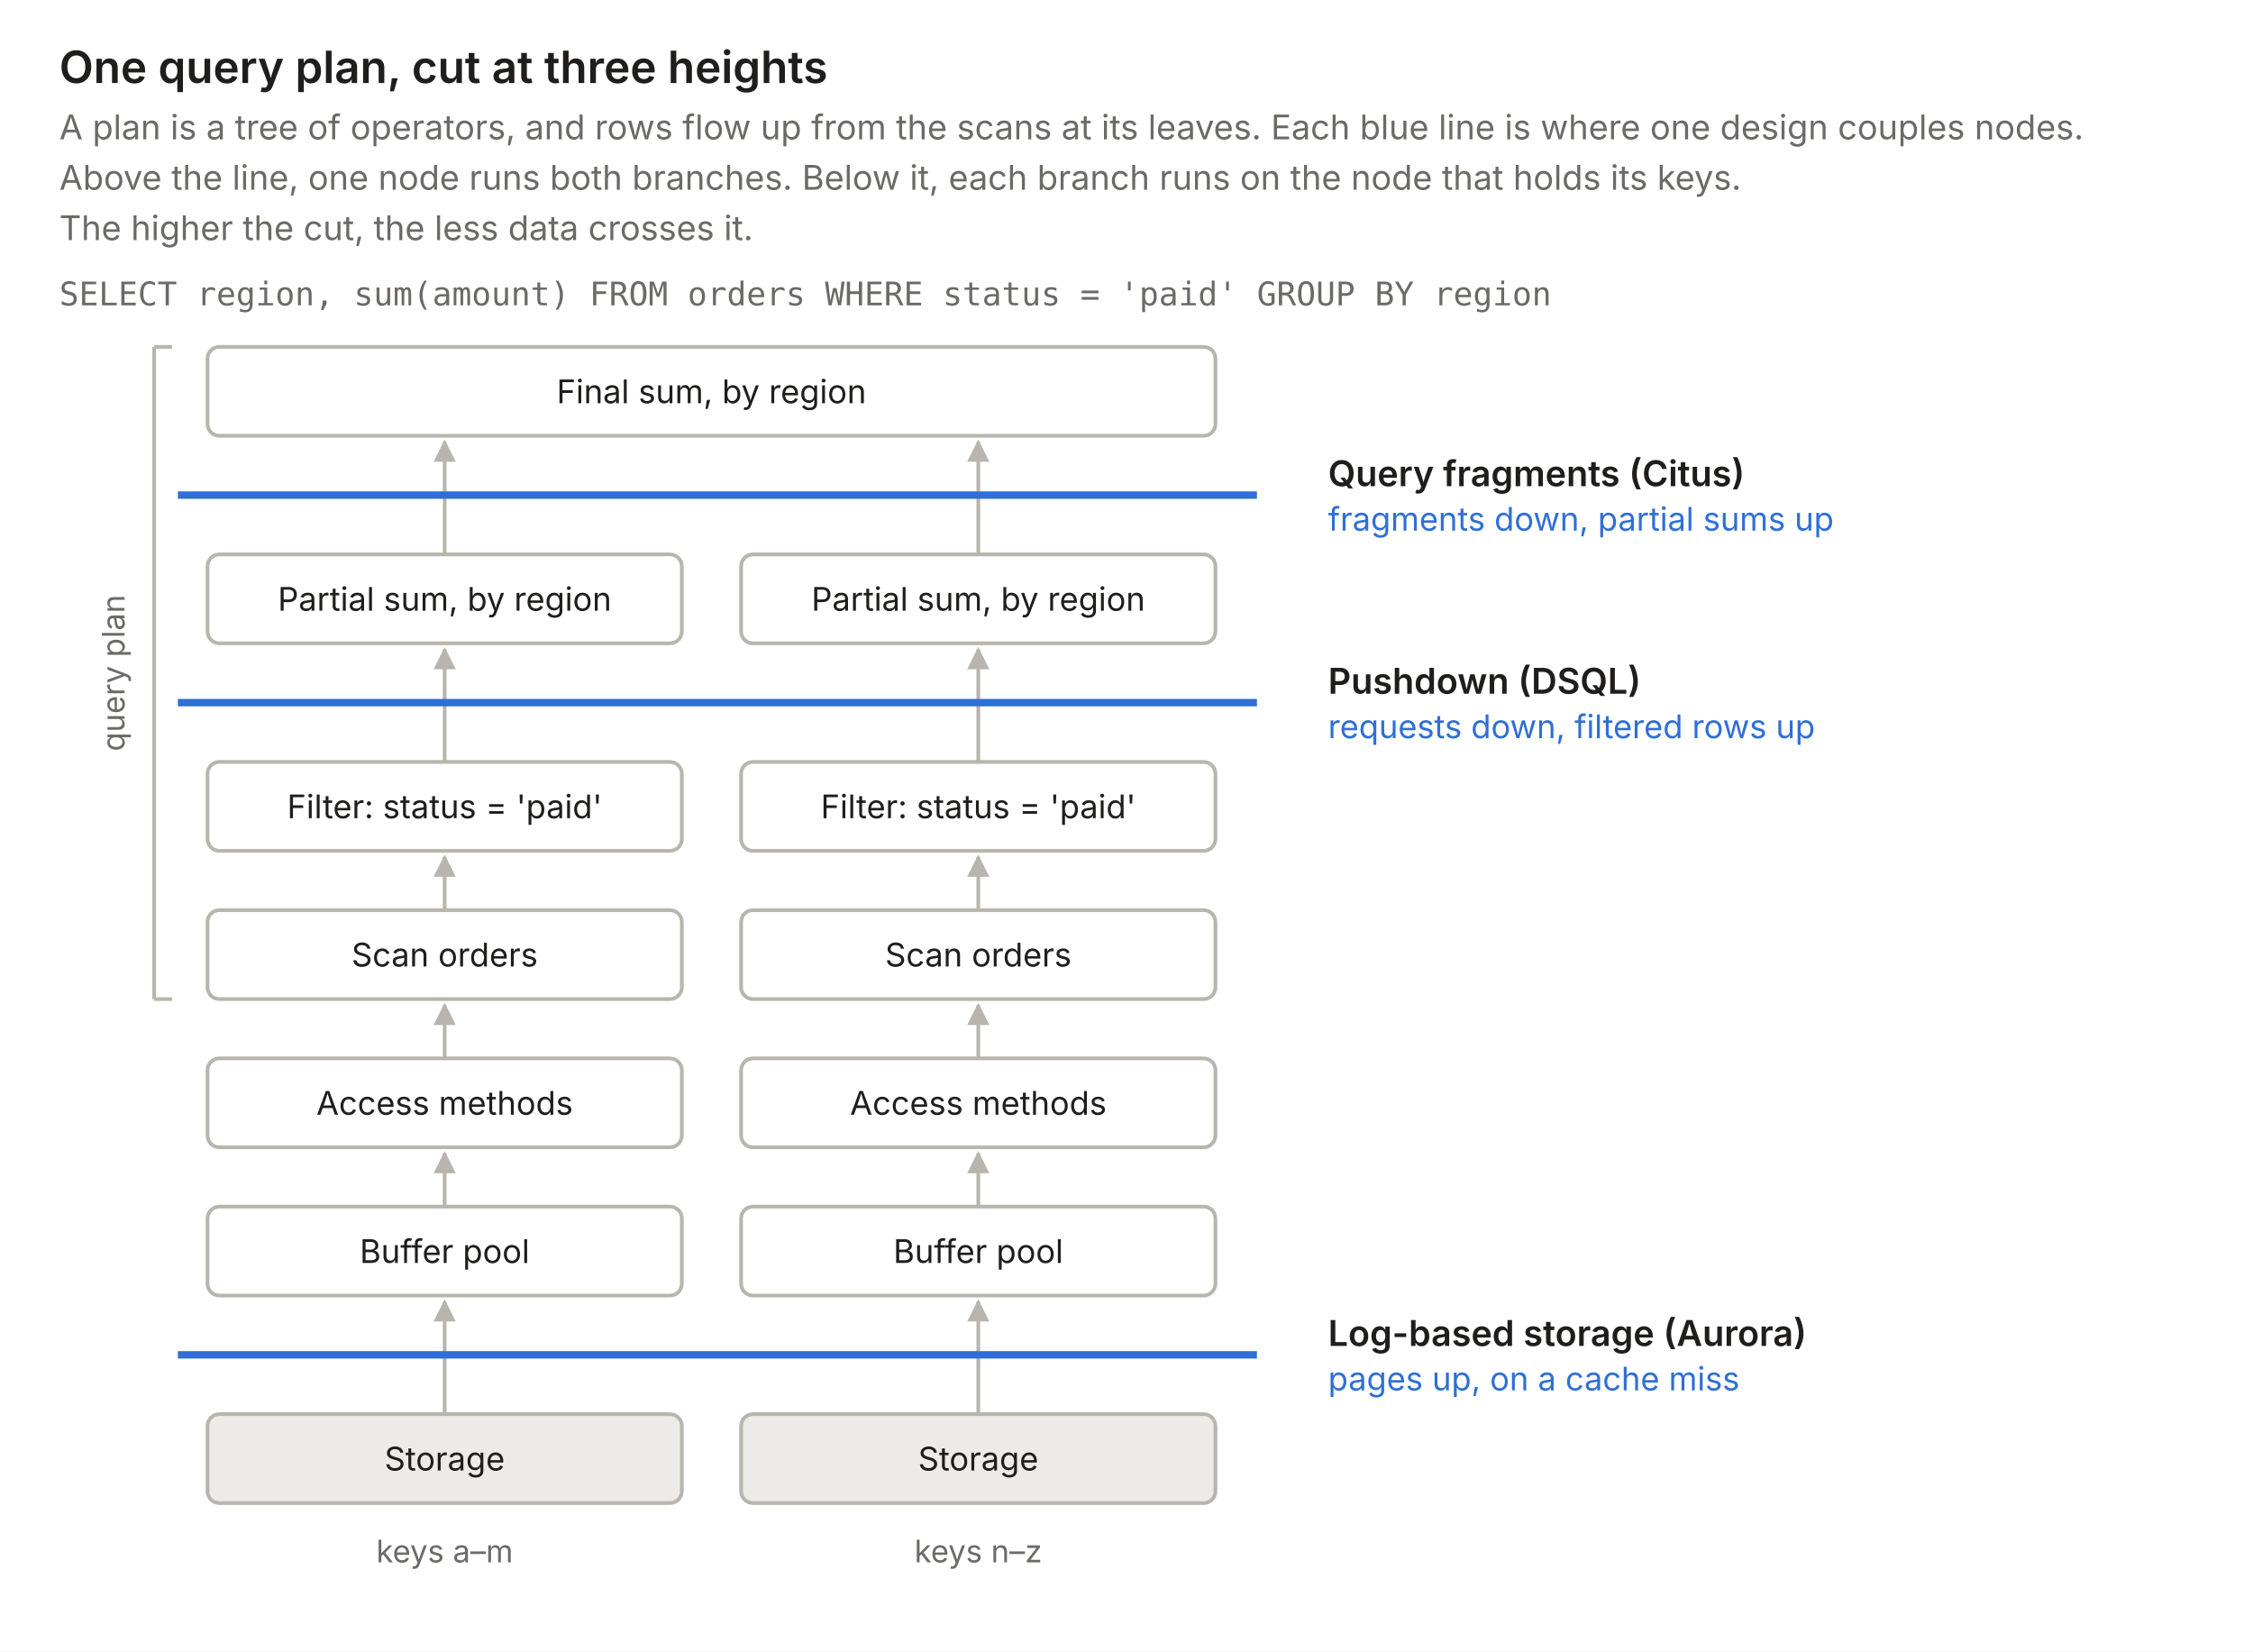
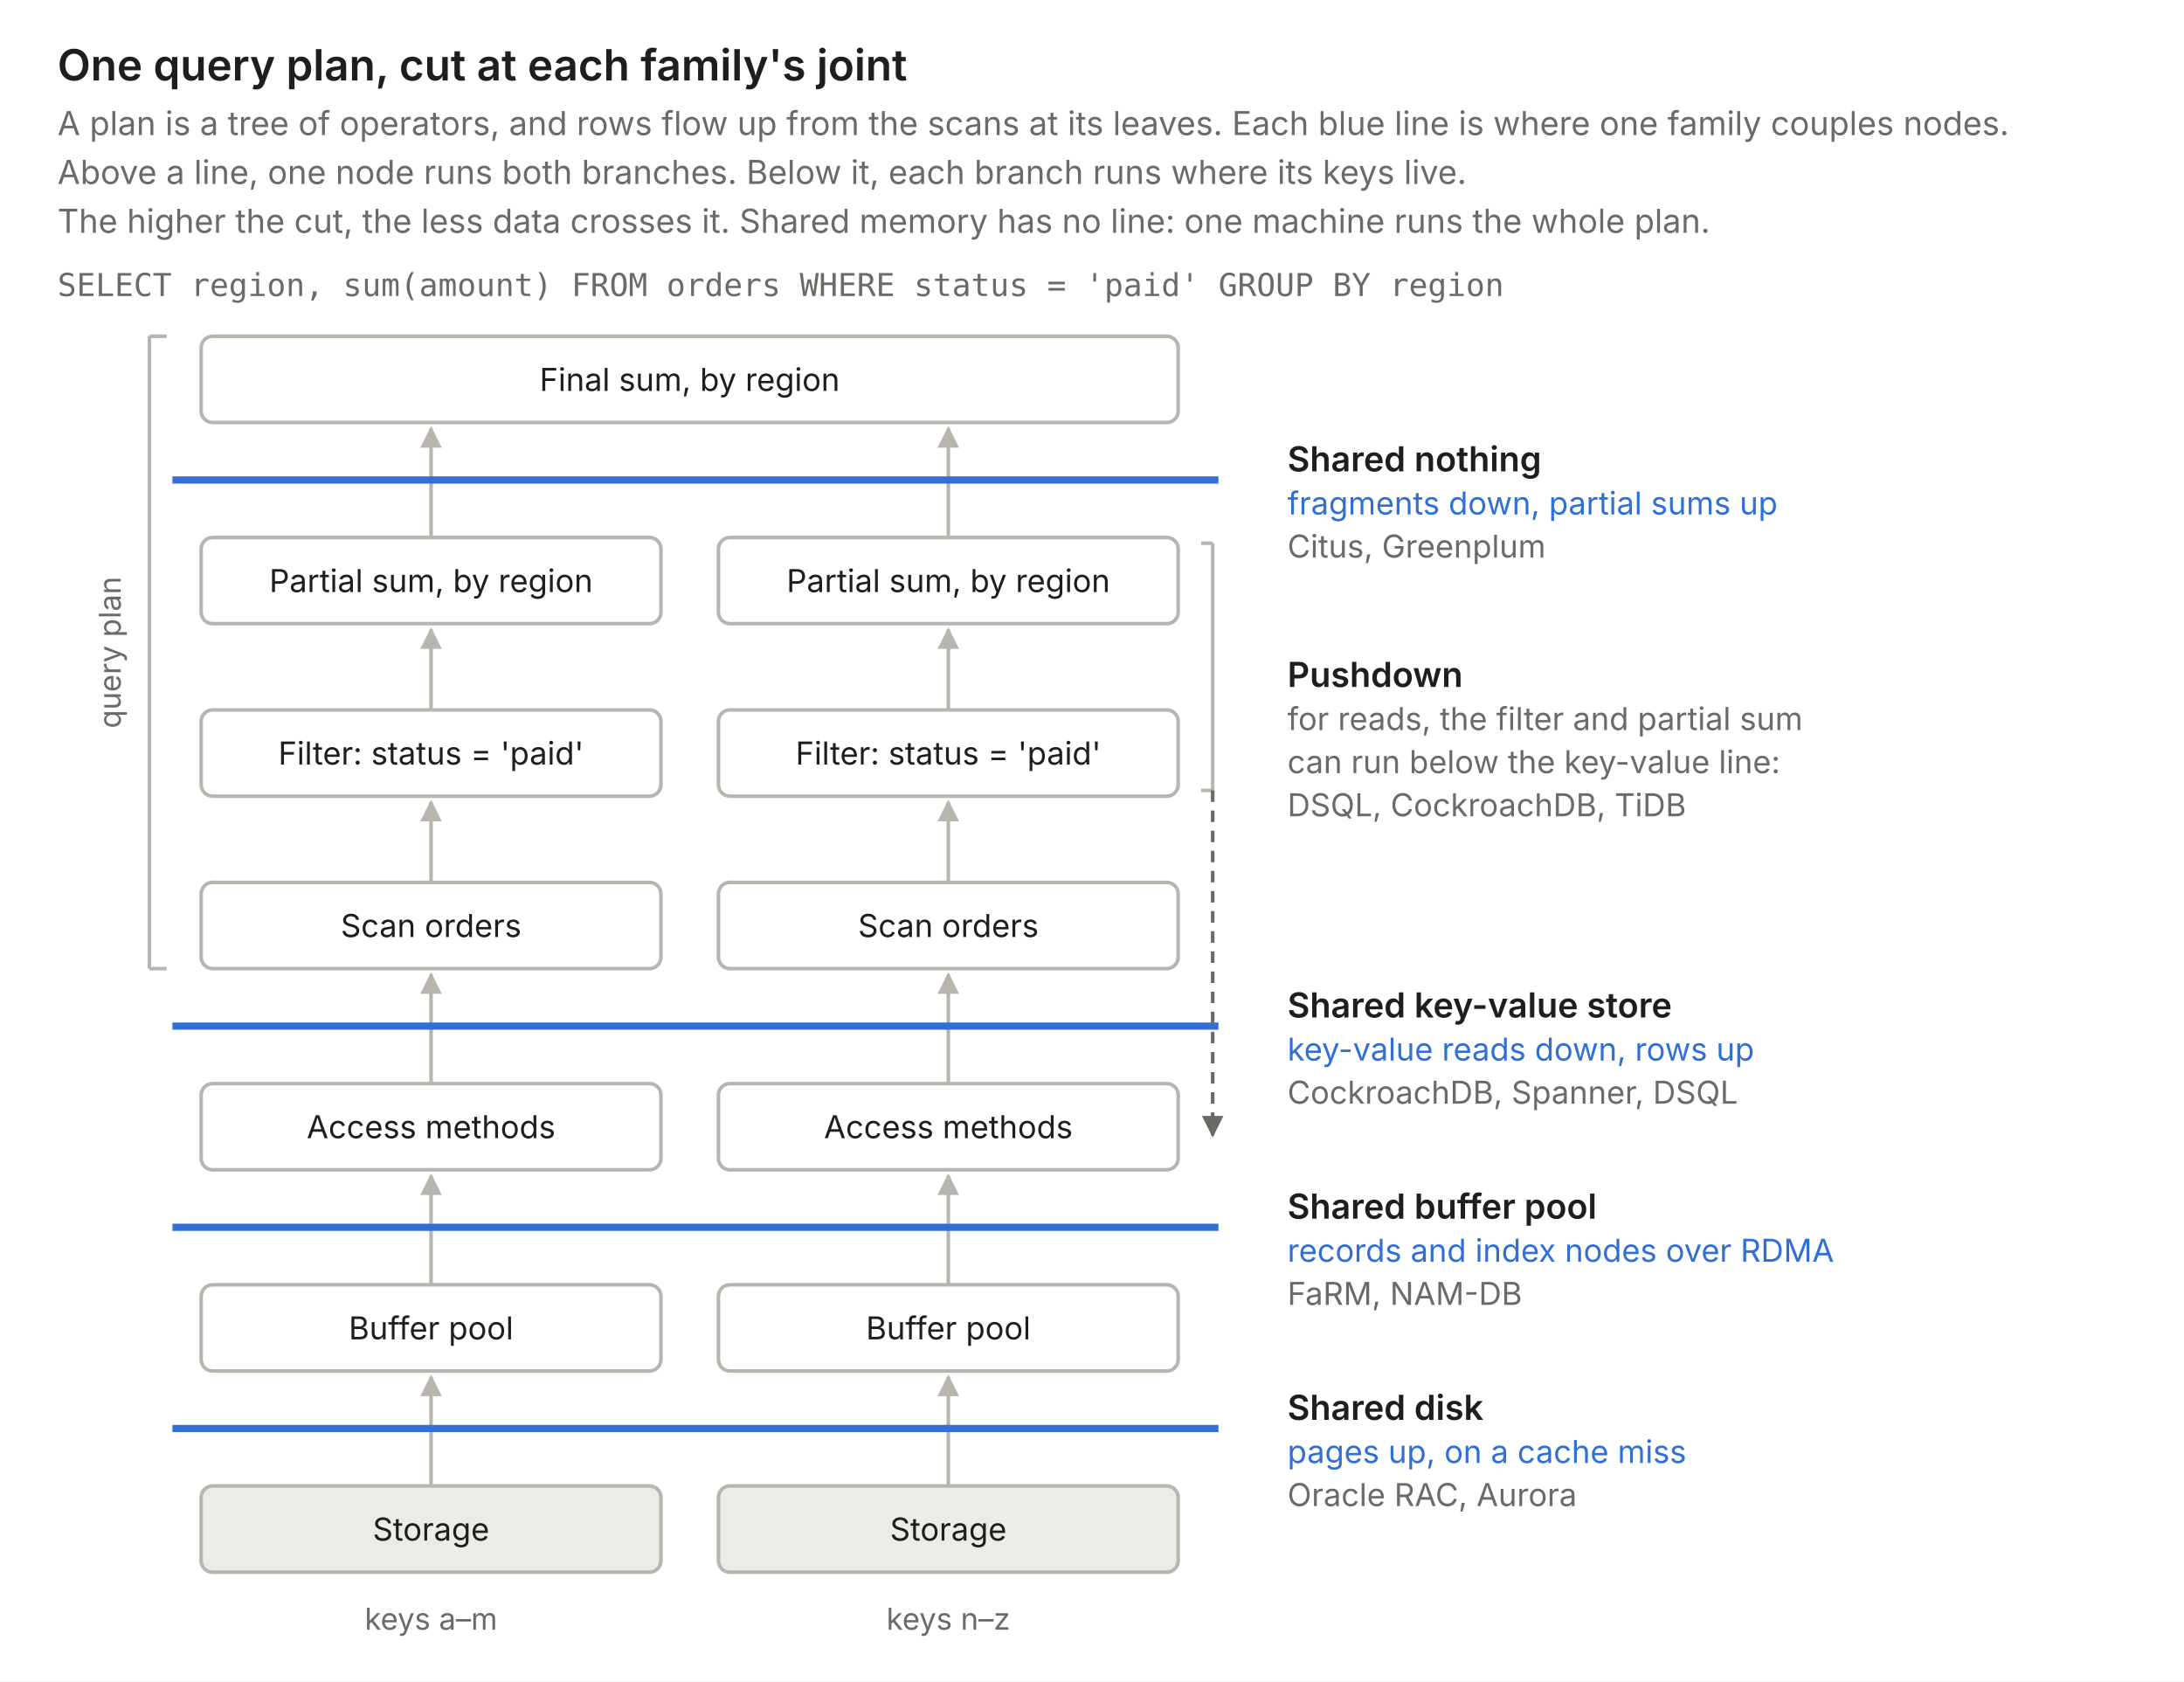
- <svg xmlns="http://www.w3.org/2000/svg" width="760" height="557" font-family="Inter, 'Helvetica Neue', Arial, sans-serif" viewBox="0 0 760 557" role="img" aria-label="A query plan for a filtered sum by region, drawn as a tree over two key ranges: a final sum on top, then per range a partial sum, a filter, a scan, the access methods, the buffer pool, and storage. Three blue lines cut it at different heights: Citus between the final and partial sums, DSQL between the partial sum and the filter, and Aurora between the buffer pool and storage." font-size="13">
+ <svg xmlns="http://www.w3.org/2000/svg" width="760" height="585" font-family="Inter, 'Helvetica Neue', Arial, sans-serif" viewBox="0 0 760 585" role="img" aria-label="A query plan for a filtered sum by region, drawn as a tree over two key ranges: a final sum on top, then per range a partial sum, a filter, a scan, the access methods, the buffer pool, and storage. Four blue lines mark where each family couples nodes: shared nothing between the final and partial sums, the shared key-value store between the scan and the access methods, the shared buffer pool between the access methods and the buffer pool, and shared disk between the buffer pool and storage. A dashed arrow shows pushdown: for reads, the filter and partial sum can run below the key-value line, as in DSQL, CockroachDB, and TiDB. Shared memory has no line, since one machine runs the whole plan." font-size="13">
  <rect width="100%" height="100%" fill="#ffffff" />
  <defs>
    <marker id="pt-ar" viewBox="0 0 10 10" refX="9" refY="5" markerWidth="6" markerHeight="6" orient="auto-start-reverse">
      <path d="M0 0L10 5L0 10z" fill="#b8b5ae" />
    </marker>
+     <marker id="pt-push" viewBox="0 0 10 10" refX="9" refY="5" markerWidth="6" markerHeight="6" orient="auto-start-reverse">
+       <path d="M0 0L10 5L0 10z" fill="#6b6a66" />
+     </marker>
  </defs>
-   <text x="20" y="28" text-anchor="start" font-size="15" font-weight="600" fill="#1f1e1d">One query plan, cut at three heights</text>
-   <text x="20" y="47" text-anchor="start" font-size="11.5" font-weight="400" fill="#6b6a66">A plan is a tree of operators, and rows flow up from the scans at its leaves. Each blue line is where one design couples nodes.</text>
-   <text x="20" y="64" text-anchor="start" font-size="11.5" font-weight="400" fill="#6b6a66">Above the line, one node runs both branches. Below it, each branch runs on the node that holds its keys.</text>
-   <text x="20" y="81" text-anchor="start" font-size="11.5" font-weight="400" fill="#6b6a66">The higher the cut, the less data crosses it.</text>
+   <text x="20" y="28" text-anchor="start" font-size="15" font-weight="600" fill="#1f1e1d">One query plan, cut at each family's joint</text>
+   <text x="20" y="47" text-anchor="start" font-size="11.5" font-weight="400" fill="#6b6a66">A plan is a tree of operators, and rows flow up from the scans at its leaves. Each blue line is where one family couples nodes.</text>
+   <text x="20" y="64" text-anchor="start" font-size="11.5" font-weight="400" fill="#6b6a66">Above a line, one node runs both branches. Below it, each branch runs where its keys live.</text>
+   <text x="20" y="81" text-anchor="start" font-size="11.5" font-weight="400" fill="#6b6a66">The higher the cut, the less data crosses it. Shared memory has no line: one machine runs the whole plan.</text>
  <g transform="translate(0 17)">
    <text x="20" y="86" text-anchor="start" font-size="11" font-weight="400" fill="#6b6a66" font-family="ui-monospace, SFMono-Regular, Menlo, monospace">SELECT region, sum(amount) FROM orders WHERE status = 'paid' GROUP BY region</text>
    <rect x="70" y="100" width="340" height="30" rx="4" fill="#ffffff" stroke="#b8b5ae" stroke-width="1.25" />
-     <text x="240.0" y="119.0" text-anchor="middle" font-size="11" font-weight="400" fill="#1f1e1d">Final sum, by region</text>
+     <text x="240.0" y="119" text-anchor="middle" font-size="11" font-weight="400" fill="#1f1e1d">Final sum, by region</text>
+     <rect x="70" y="500" width="160" height="30" rx="4" fill="#ecebe7" stroke="#b8b5ae" stroke-width="1.25" />
+     <text x="150.0" y="519" text-anchor="middle" font-size="11" font-weight="400" fill="#1f1e1d">Storage</text>
+     <line x1="150" y1="500" x2="150" y2="462" stroke="#b8b5ae" stroke-width="1.25" marker-end="url(#pt-ar)" />
+     <rect x="70" y="430" width="160" height="30" rx="4" fill="#ffffff" stroke="#b8b5ae" stroke-width="1.25" />
+     <text x="150.0" y="449" text-anchor="middle" font-size="11" font-weight="400" fill="#1f1e1d">Buffer pool</text>
+     <line x1="150" y1="430" x2="150" y2="392" stroke="#b8b5ae" stroke-width="1.25" marker-end="url(#pt-ar)" />
+     <rect x="70" y="360" width="160" height="30" rx="4" fill="#ffffff" stroke="#b8b5ae" stroke-width="1.25" />
+     <text x="150.0" y="379" text-anchor="middle" font-size="11" font-weight="400" fill="#1f1e1d">Access methods</text>
+     <line x1="150" y1="360" x2="150" y2="322" stroke="#b8b5ae" stroke-width="1.25" marker-end="url(#pt-ar)" />
+     <rect x="70" y="290" width="160" height="30" rx="4" fill="#ffffff" stroke="#b8b5ae" stroke-width="1.25" />
+     <text x="150.0" y="309" text-anchor="middle" font-size="11" font-weight="400" fill="#1f1e1d">Scan orders</text>
+     <line x1="150" y1="290" x2="150" y2="262" stroke="#b8b5ae" stroke-width="1.25" marker-end="url(#pt-ar)" />
+     <rect x="70" y="230" width="160" height="30" rx="4" fill="#ffffff" stroke="#b8b5ae" stroke-width="1.25" />
+     <text x="150.0" y="249" text-anchor="middle" font-size="11" font-weight="400" fill="#1f1e1d">Filter: status = 'paid'</text>
+     <line x1="150" y1="230" x2="150" y2="202" stroke="#b8b5ae" stroke-width="1.25" marker-end="url(#pt-ar)" />
    <rect x="70" y="170" width="160" height="30" rx="4" fill="#ffffff" stroke="#b8b5ae" stroke-width="1.25" />
-     <text x="150.0" y="189.0" text-anchor="middle" font-size="11" font-weight="400" fill="#1f1e1d">Partial sum, by region</text>
-     <line x1="150.0" y1="170" x2="150.0" y2="132" stroke="#b8b5ae" stroke-width="1.25" marker-end="url(#pt-ar)" />
-     <rect x="70" y="240" width="160" height="30" rx="4" fill="#ffffff" stroke="#b8b5ae" stroke-width="1.25" />
-     <text x="150.0" y="259.0" text-anchor="middle" font-size="11" font-weight="400" fill="#1f1e1d">Filter: status = 'paid'</text>
-     <line x1="150.0" y1="240" x2="150.0" y2="202" stroke="#b8b5ae" stroke-width="1.25" marker-end="url(#pt-ar)" />
-     <rect x="70" y="290" width="160" height="30" rx="4" fill="#ffffff" stroke="#b8b5ae" stroke-width="1.25" />
-     <text x="150.0" y="309.0" text-anchor="middle" font-size="11" font-weight="400" fill="#1f1e1d">Scan orders</text>
-     <line x1="150.0" y1="290" x2="150.0" y2="272" stroke="#b8b5ae" stroke-width="1.25" marker-end="url(#pt-ar)" />
-     <rect x="70" y="340" width="160" height="30" rx="4" fill="#ffffff" stroke="#b8b5ae" stroke-width="1.25" />
-     <text x="150.0" y="359.0" text-anchor="middle" font-size="11" font-weight="400" fill="#1f1e1d">Access methods</text>
-     <line x1="150.0" y1="340" x2="150.0" y2="322" stroke="#b8b5ae" stroke-width="1.25" marker-end="url(#pt-ar)" />
-     <rect x="70" y="390" width="160" height="30" rx="4" fill="#ffffff" stroke="#b8b5ae" stroke-width="1.25" />
-     <text x="150.0" y="409.0" text-anchor="middle" font-size="11" font-weight="400" fill="#1f1e1d">Buffer pool</text>
-     <line x1="150.0" y1="390" x2="150.0" y2="372" stroke="#b8b5ae" stroke-width="1.25" marker-end="url(#pt-ar)" />
-     <rect x="70" y="460" width="160" height="30" rx="4" fill="#ecebe7" stroke="#b8b5ae" stroke-width="1.25" />
-     <text x="150.0" y="479.0" text-anchor="middle" font-size="11" font-weight="400" fill="#1f1e1d">Storage</text>
-     <line x1="150.0" y1="460" x2="150.0" y2="422" stroke="#b8b5ae" stroke-width="1.25" marker-end="url(#pt-ar)" />
+     <text x="150.0" y="189" text-anchor="middle" font-size="11" font-weight="400" fill="#1f1e1d">Partial sum, by region</text>
+     <line x1="150" y1="170" x2="150" y2="132" stroke="#b8b5ae" stroke-width="1.25" marker-end="url(#pt-ar)" />
+     <rect x="250" y="500" width="160" height="30" rx="4" fill="#ecebe7" stroke="#b8b5ae" stroke-width="1.25" />
+     <text x="330.0" y="519" text-anchor="middle" font-size="11" font-weight="400" fill="#1f1e1d">Storage</text>
+     <line x1="330" y1="500" x2="330" y2="462" stroke="#b8b5ae" stroke-width="1.25" marker-end="url(#pt-ar)" />
+     <rect x="250" y="430" width="160" height="30" rx="4" fill="#ffffff" stroke="#b8b5ae" stroke-width="1.25" />
+     <text x="330.0" y="449" text-anchor="middle" font-size="11" font-weight="400" fill="#1f1e1d">Buffer pool</text>
+     <line x1="330" y1="430" x2="330" y2="392" stroke="#b8b5ae" stroke-width="1.25" marker-end="url(#pt-ar)" />
+     <rect x="250" y="360" width="160" height="30" rx="4" fill="#ffffff" stroke="#b8b5ae" stroke-width="1.25" />
+     <text x="330.0" y="379" text-anchor="middle" font-size="11" font-weight="400" fill="#1f1e1d">Access methods</text>
+     <line x1="330" y1="360" x2="330" y2="322" stroke="#b8b5ae" stroke-width="1.25" marker-end="url(#pt-ar)" />
+     <rect x="250" y="290" width="160" height="30" rx="4" fill="#ffffff" stroke="#b8b5ae" stroke-width="1.25" />
+     <text x="330.0" y="309" text-anchor="middle" font-size="11" font-weight="400" fill="#1f1e1d">Scan orders</text>
+     <line x1="330" y1="290" x2="330" y2="262" stroke="#b8b5ae" stroke-width="1.25" marker-end="url(#pt-ar)" />
+     <rect x="250" y="230" width="160" height="30" rx="4" fill="#ffffff" stroke="#b8b5ae" stroke-width="1.25" />
+     <text x="330.0" y="249" text-anchor="middle" font-size="11" font-weight="400" fill="#1f1e1d">Filter: status = 'paid'</text>
+     <line x1="330" y1="230" x2="330" y2="202" stroke="#b8b5ae" stroke-width="1.25" marker-end="url(#pt-ar)" />
    <rect x="250" y="170" width="160" height="30" rx="4" fill="#ffffff" stroke="#b8b5ae" stroke-width="1.25" />
-     <text x="330.0" y="189.0" text-anchor="middle" font-size="11" font-weight="400" fill="#1f1e1d">Partial sum, by region</text>
-     <line x1="330.0" y1="170" x2="330.0" y2="132" stroke="#b8b5ae" stroke-width="1.25" marker-end="url(#pt-ar)" />
-     <rect x="250" y="240" width="160" height="30" rx="4" fill="#ffffff" stroke="#b8b5ae" stroke-width="1.25" />
-     <text x="330.0" y="259.0" text-anchor="middle" font-size="11" font-weight="400" fill="#1f1e1d">Filter: status = 'paid'</text>
-     <line x1="330.0" y1="240" x2="330.0" y2="202" stroke="#b8b5ae" stroke-width="1.25" marker-end="url(#pt-ar)" />
-     <rect x="250" y="290" width="160" height="30" rx="4" fill="#ffffff" stroke="#b8b5ae" stroke-width="1.25" />
-     <text x="330.0" y="309.0" text-anchor="middle" font-size="11" font-weight="400" fill="#1f1e1d">Scan orders</text>
-     <line x1="330.0" y1="290" x2="330.0" y2="272" stroke="#b8b5ae" stroke-width="1.25" marker-end="url(#pt-ar)" />
-     <rect x="250" y="340" width="160" height="30" rx="4" fill="#ffffff" stroke="#b8b5ae" stroke-width="1.25" />
-     <text x="330.0" y="359.0" text-anchor="middle" font-size="11" font-weight="400" fill="#1f1e1d">Access methods</text>
-     <line x1="330.0" y1="340" x2="330.0" y2="322" stroke="#b8b5ae" stroke-width="1.25" marker-end="url(#pt-ar)" />
-     <rect x="250" y="390" width="160" height="30" rx="4" fill="#ffffff" stroke="#b8b5ae" stroke-width="1.25" />
-     <text x="330.0" y="409.0" text-anchor="middle" font-size="11" font-weight="400" fill="#1f1e1d">Buffer pool</text>
-     <line x1="330.0" y1="390" x2="330.0" y2="372" stroke="#b8b5ae" stroke-width="1.25" marker-end="url(#pt-ar)" />
-     <rect x="250" y="460" width="160" height="30" rx="4" fill="#ecebe7" stroke="#b8b5ae" stroke-width="1.25" />
-     <text x="330.0" y="479.0" text-anchor="middle" font-size="11" font-weight="400" fill="#1f1e1d">Storage</text>
-     <line x1="330.0" y1="460" x2="330.0" y2="422" stroke="#b8b5ae" stroke-width="1.25" marker-end="url(#pt-ar)" />
-     <text x="150" y="510" text-anchor="middle" font-size="10.5" font-weight="400" fill="#6b6a66">keys a–m</text>
-     <text x="330" y="510" text-anchor="middle" font-size="10.5" font-weight="400" fill="#6b6a66">keys n–z</text>
+     <text x="330.0" y="189" text-anchor="middle" font-size="11" font-weight="400" fill="#1f1e1d">Partial sum, by region</text>
+     <line x1="330" y1="170" x2="330" y2="132" stroke="#b8b5ae" stroke-width="1.25" marker-end="url(#pt-ar)" />
+     <text x="150" y="550" text-anchor="middle" font-size="10.5" font-weight="400" fill="#6b6a66">keys a–m</text>
+     <text x="330" y="550" text-anchor="middle" font-size="10.5" font-weight="400" fill="#6b6a66">keys n–z</text>
    <line x1="52" y1="100" x2="52" y2="320" stroke="#b8b5ae" stroke-width="1.25" />
    <line x1="52" y1="100" x2="58" y2="100" stroke="#b8b5ae" stroke-width="1.25" />
    <line x1="52" y1="320" x2="58" y2="320" stroke="#b8b5ae" stroke-width="1.25" />
    <text x="42" y="210" text-anchor="middle" font-size="10.5" font-weight="400" fill="#6b6a66" transform="rotate(-90 42 210)">query plan</text>
    <line x1="60" y1="150" x2="424" y2="150" stroke="#2f6fd6" stroke-width="2.5" />
-     <text x="448" y="147" text-anchor="start" font-size="12" font-weight="600" fill="#1f1e1d">Query fragments (Citus)</text>
+     <text x="448" y="147" text-anchor="start" font-size="12" font-weight="600" fill="#1f1e1d">Shared nothing</text>
    <text x="448" y="162" text-anchor="start" font-size="11" font-weight="400" fill="#2f6fd6">fragments down, partial sums up</text>
-     <line x1="60" y1="220" x2="424" y2="220" stroke="#2f6fd6" stroke-width="2.5" />
-     <text x="448" y="217" text-anchor="start" font-size="12" font-weight="600" fill="#1f1e1d">Pushdown (DSQL)</text>
-     <text x="448" y="232" text-anchor="start" font-size="11" font-weight="400" fill="#2f6fd6">requests down, filtered rows up</text>
-     <line x1="60" y1="440" x2="424" y2="440" stroke="#2f6fd6" stroke-width="2.5" />
-     <text x="448" y="437" text-anchor="start" font-size="12" font-weight="600" fill="#1f1e1d">Log-based storage (Aurora)</text>
-     <text x="448" y="452" text-anchor="start" font-size="11" font-weight="400" fill="#2f6fd6">pages up, on a cache miss</text>
+     <text x="448" y="177" text-anchor="start" font-size="11" font-weight="400" fill="#6b6a66">Citus, Greenplum</text>
+     <line x1="60" y1="340" x2="424" y2="340" stroke="#2f6fd6" stroke-width="2.5" />
+     <text x="448" y="337" text-anchor="start" font-size="12" font-weight="600" fill="#1f1e1d">Shared key-value store</text>
+     <text x="448" y="352" text-anchor="start" font-size="11" font-weight="400" fill="#2f6fd6">key-value reads down, rows up</text>
+     <text x="448" y="367" text-anchor="start" font-size="11" font-weight="400" fill="#6b6a66">CockroachDB, Spanner, DSQL</text>
+     <line x1="60" y1="410" x2="424" y2="410" stroke="#2f6fd6" stroke-width="2.5" />
+     <text x="448" y="407" text-anchor="start" font-size="12" font-weight="600" fill="#1f1e1d">Shared buffer pool</text>
+     <text x="448" y="422" text-anchor="start" font-size="11" font-weight="400" fill="#2f6fd6">records and index nodes over RDMA</text>
+     <text x="448" y="437" text-anchor="start" font-size="11" font-weight="400" fill="#6b6a66">FaRM, NAM-DB</text>
+     <line x1="60" y1="480" x2="424" y2="480" stroke="#2f6fd6" stroke-width="2.5" />
+     <text x="448" y="477" text-anchor="start" font-size="12" font-weight="600" fill="#1f1e1d">Shared disk</text>
+     <text x="448" y="492" text-anchor="start" font-size="11" font-weight="400" fill="#2f6fd6">pages up, on a cache miss</text>
+     <text x="448" y="507" text-anchor="start" font-size="11" font-weight="400" fill="#6b6a66">Oracle RAC, Aurora</text>
+     <line x1="418" y1="172" x2="422" y2="172" stroke="#b8b5ae" stroke-width="1.25" />
+     <line x1="422" y1="172" x2="422" y2="258" stroke="#b8b5ae" stroke-width="1.25" />
+     <line x1="418" y1="258" x2="422" y2="258" stroke="#b8b5ae" stroke-width="1.25" />
+     <path d="M422 258 V378" fill="none" stroke="#6b6a66" stroke-width="1.25" stroke-dasharray="4 3" marker-end="url(#pt-push)" />
+     <text x="448" y="222" text-anchor="start" font-size="12" font-weight="600" fill="#1f1e1d">Pushdown</text>
+     <text x="448" y="237" text-anchor="start" font-size="11" font-weight="400" fill="#6b6a66">for reads, the filter and partial sum</text>
+     <text x="448" y="252" text-anchor="start" font-size="11" font-weight="400" fill="#6b6a66">can run below the key-value line:</text>
+     <text x="448" y="267" text-anchor="start" font-size="11" font-weight="400" fill="#6b6a66">DSQL, CockroachDB, TiDB</text>
  </g>
</svg>
